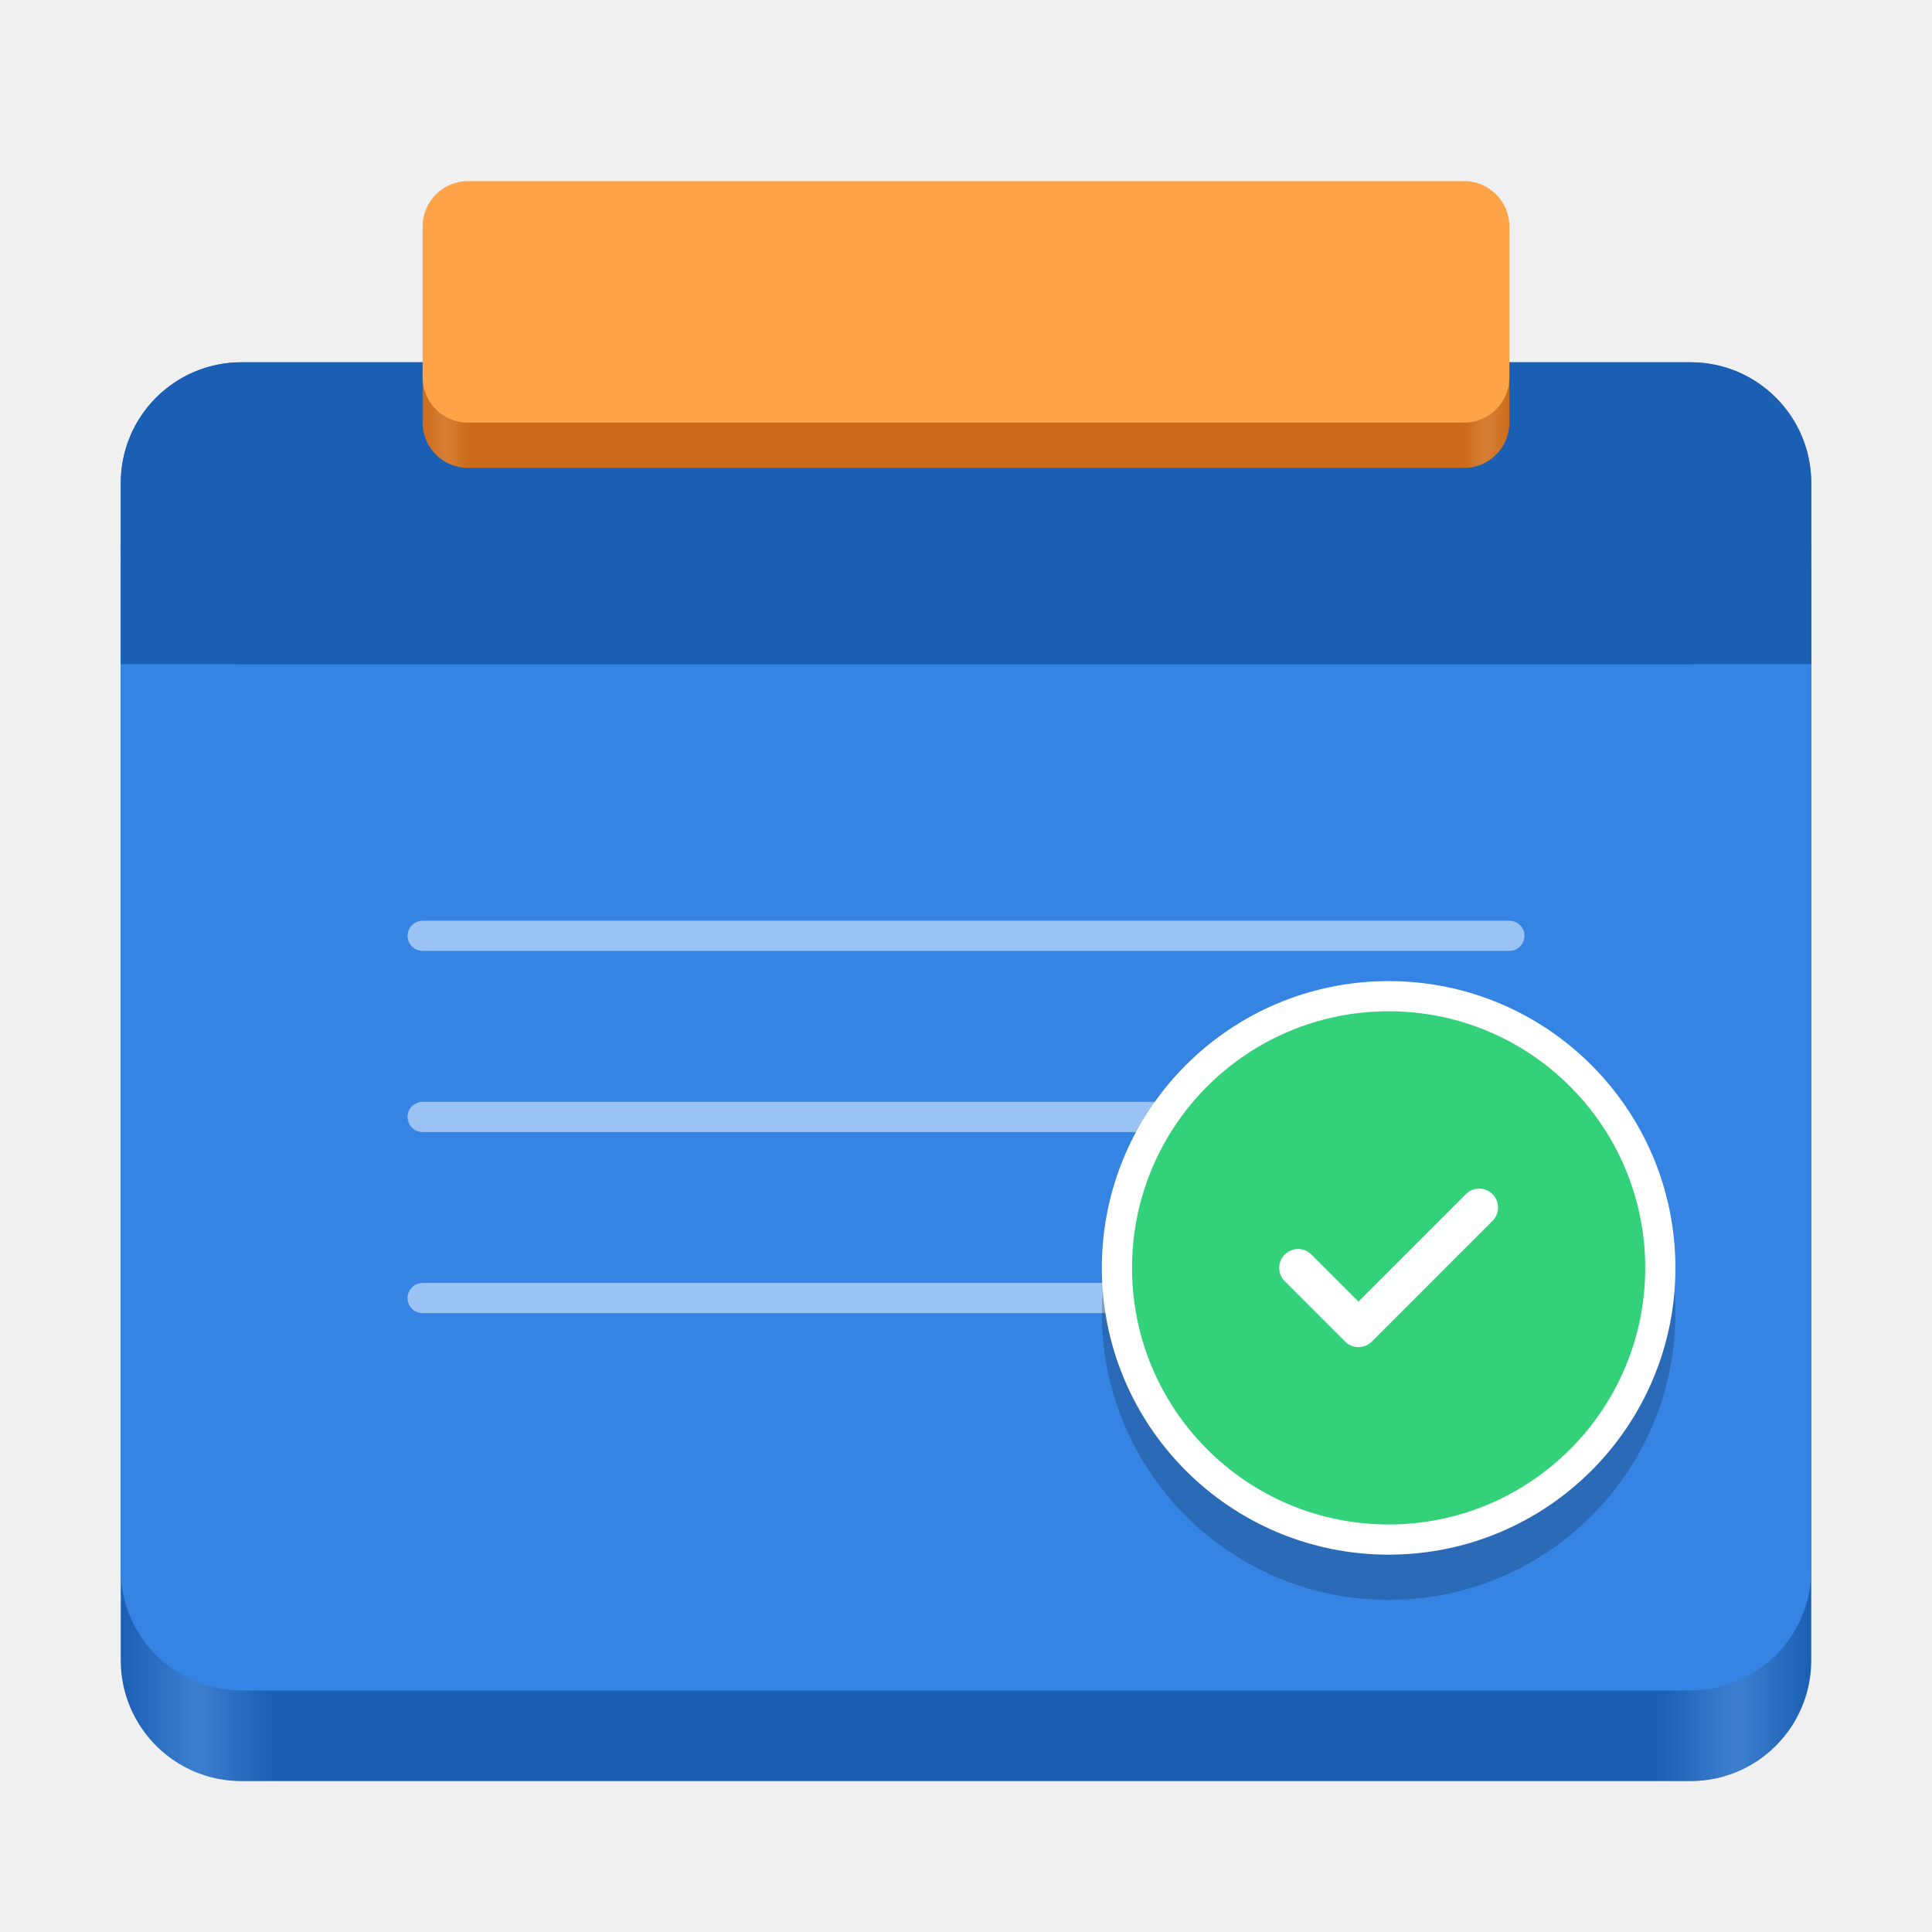
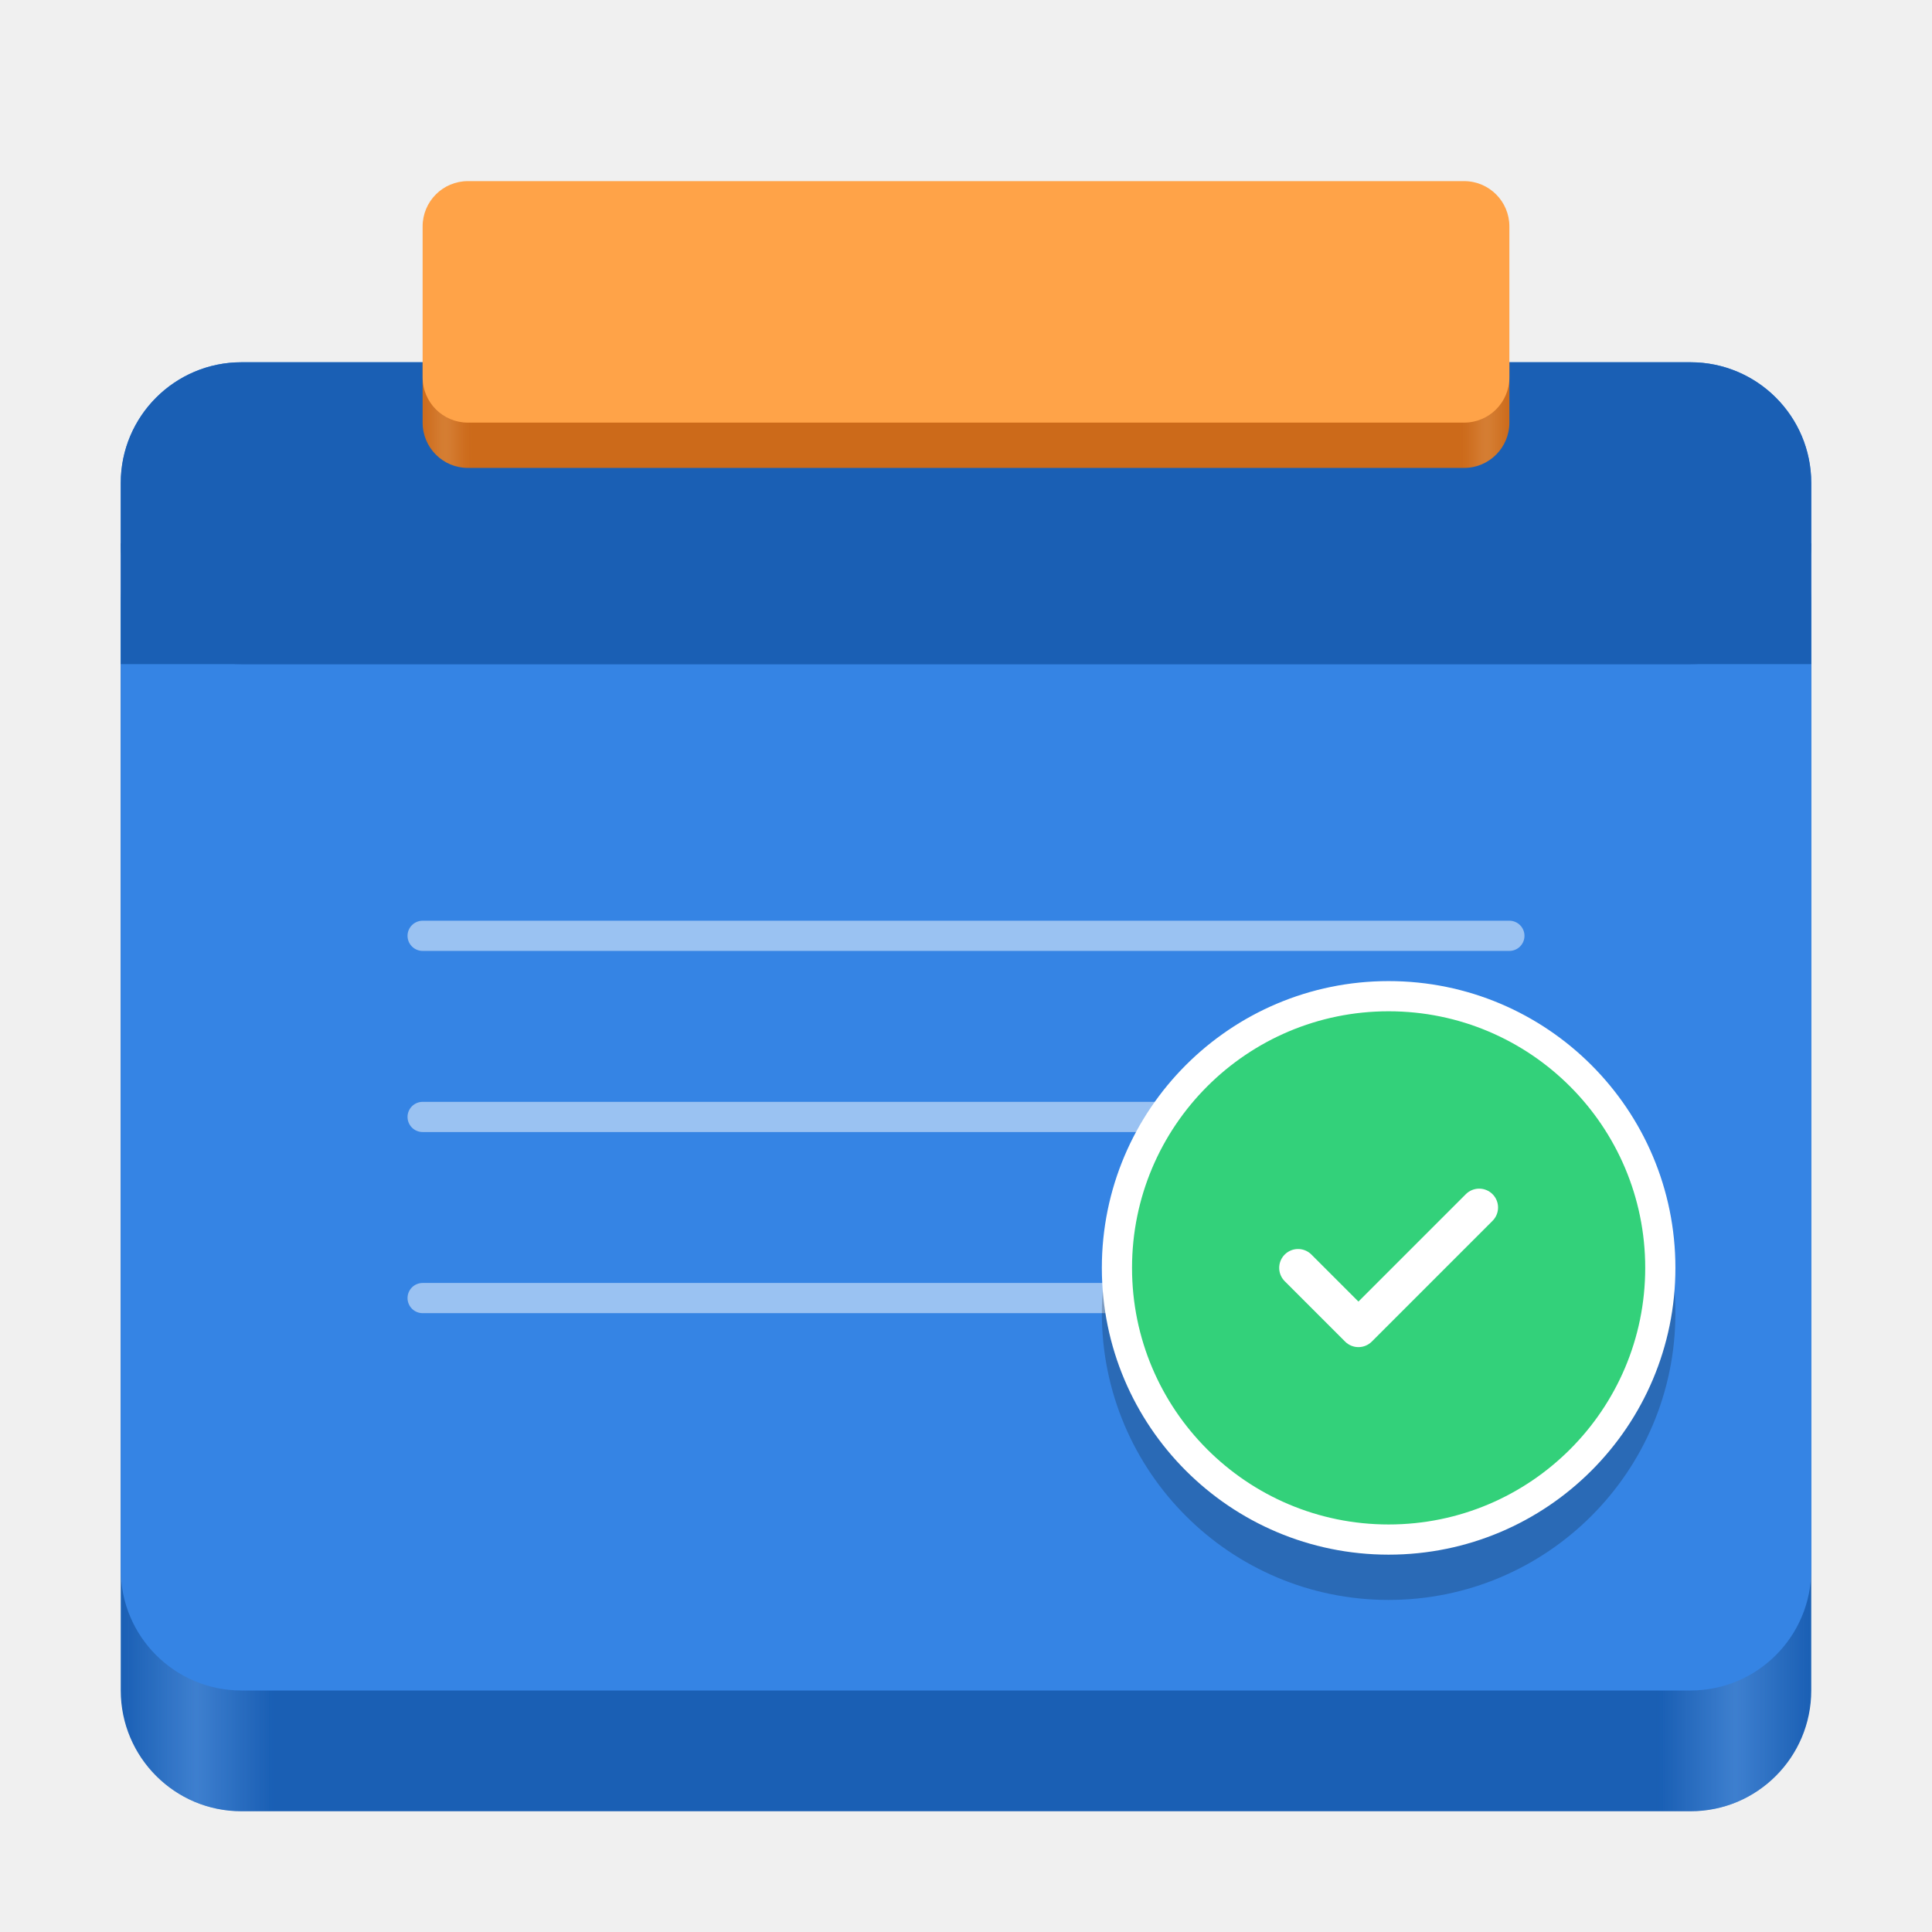
<svg xmlns="http://www.w3.org/2000/svg" width="128" height="128" viewBox="0 0 128 128">
  <defs>
    <filter id="softShadowOnly" x="-50%" y="-50%" width="200%" height="200%">
      <feGaussianBlur in="SourceAlpha" stdDeviation="1.2" />
      <feOffset dx="0" dy="1.5" />
      <feComponentTransfer>
        <feFuncA type="linear" slope="0.2" />
      </feComponentTransfer>
    </filter>
    <clipPath id="panelClip">
      <rect x="8" y="24" width="112" height="88" rx="8" ry="8" />
    </clipPath>
    <linearGradient id="cornerHighlight" x1="0%" y1="0%" x2="100%" y2="0%">
      <stop offset="0%" style="stop-color:#62a0ea;stop-opacity:0" />
      <stop offset="50%" style="stop-color:#62a0ea;stop-opacity:0.5" />
      <stop offset="100%" style="stop-color:#62a0ea;stop-opacity:0" />
    </linearGradient>
    <linearGradient id="orangeHighlight" x1="0%" y1="0%" x2="100%" y2="0%">
      <stop offset="0%" style="stop-color:#ffd7a8;stop-opacity:0" />
      <stop offset="50%" style="stop-color:#ffd7a8;stop-opacity:0.2" />
      <stop offset="100%" style="stop-color:#ffd7a8;stop-opacity:0" />
    </linearGradient>
    <filter id="cornerBlur" x="-20%" y="-10%" width="140%" height="120%">
      <feGaussianBlur stdDeviation="0.3 0" />
    </filter>
    <clipPath id="darkRectClip">
-       <rect x="8" y="30" width="112" height="88" rx="8" ry="8" />
+       <rect x="8" y="32" width="112" height="88" rx="8" ry="8" />
    </clipPath>
    <clipPath id="orangeShadowClip">
      <rect x="28" y="15" width="72" height="16" rx="3" ry="3" />
    </clipPath>
  </defs>
-   <rect x="8" y="30" width="112" height="88" rx="8" ry="8" fill="#1a5fb4" />
+   <rect x="8" y="32" width="112" height="88" rx="8" ry="8" fill="#1a5fb4" />
  <g clip-path="url(#darkRectClip)" filter="url(#cornerBlur)">
-     <rect x="8" y="30" width="10" height="88" fill="url(#cornerHighlight)" />
-     <rect x="110" y="30" width="10" height="88" fill="url(#cornerHighlight)" />
+     <rect x="8" y="32" width="10" height="88" fill="url(#cornerHighlight)" />
+     <rect x="110" y="32" width="10" height="88" fill="url(#cornerHighlight)" />
  </g>
  <rect x="8" y="24" width="112" height="88" rx="8" ry="8" fill="#3584e4" />
  <rect x="8" y="24" width="112" height="20" rx="8" ry="8" fill="#1a5fb4" />
  <rect x="8" y="36" width="112" height="8" fill="#1a5fb4" />
  <g clip-path="url(#panelClip)">
    <rect x="28" y="15" width="72" height="16" rx="3" ry="3" fill="#cc6a1a" fill-opacity="1" />
  </g>
  <g clip-path="url(#orangeShadowClip)" filter="url(#cornerBlur)">
    <rect x="28" y="15" width="3" height="16" fill="url(#orangeHighlight)" />
    <rect x="97" y="15" width="3" height="16" fill="url(#orangeHighlight)" />
  </g>
  <rect x="28" y="12" width="72" height="16" rx="3" ry="3" fill="#ffa348" />
  <line x1="28" y1="62" x2="100" y2="62" stroke="rgba(255,255,255,0.5)" stroke-width="2" stroke-linecap="round" />
  <line x1="28" y1="74" x2="90" y2="74" stroke="rgba(255,255,255,0.5)" stroke-width="2" stroke-linecap="round" />
  <line x1="28" y1="86" x2="80" y2="86" stroke="rgba(255,255,255,0.5)" stroke-width="2" stroke-linecap="round" />
  <g clip-path="url(#panelClip)">
    <circle cx="92" cy="87" r="19" fill="#000" fill-opacity="0.2" />
  </g>
  <circle cx="92" cy="84" r="18" fill="#33d17a" stroke="#fff" stroke-width="2" />
  <path d="M86 84 l4 4 l8 -8" stroke="#fff" stroke-width="2.5" stroke-linecap="round" stroke-linejoin="round" fill="none" />
</svg>
